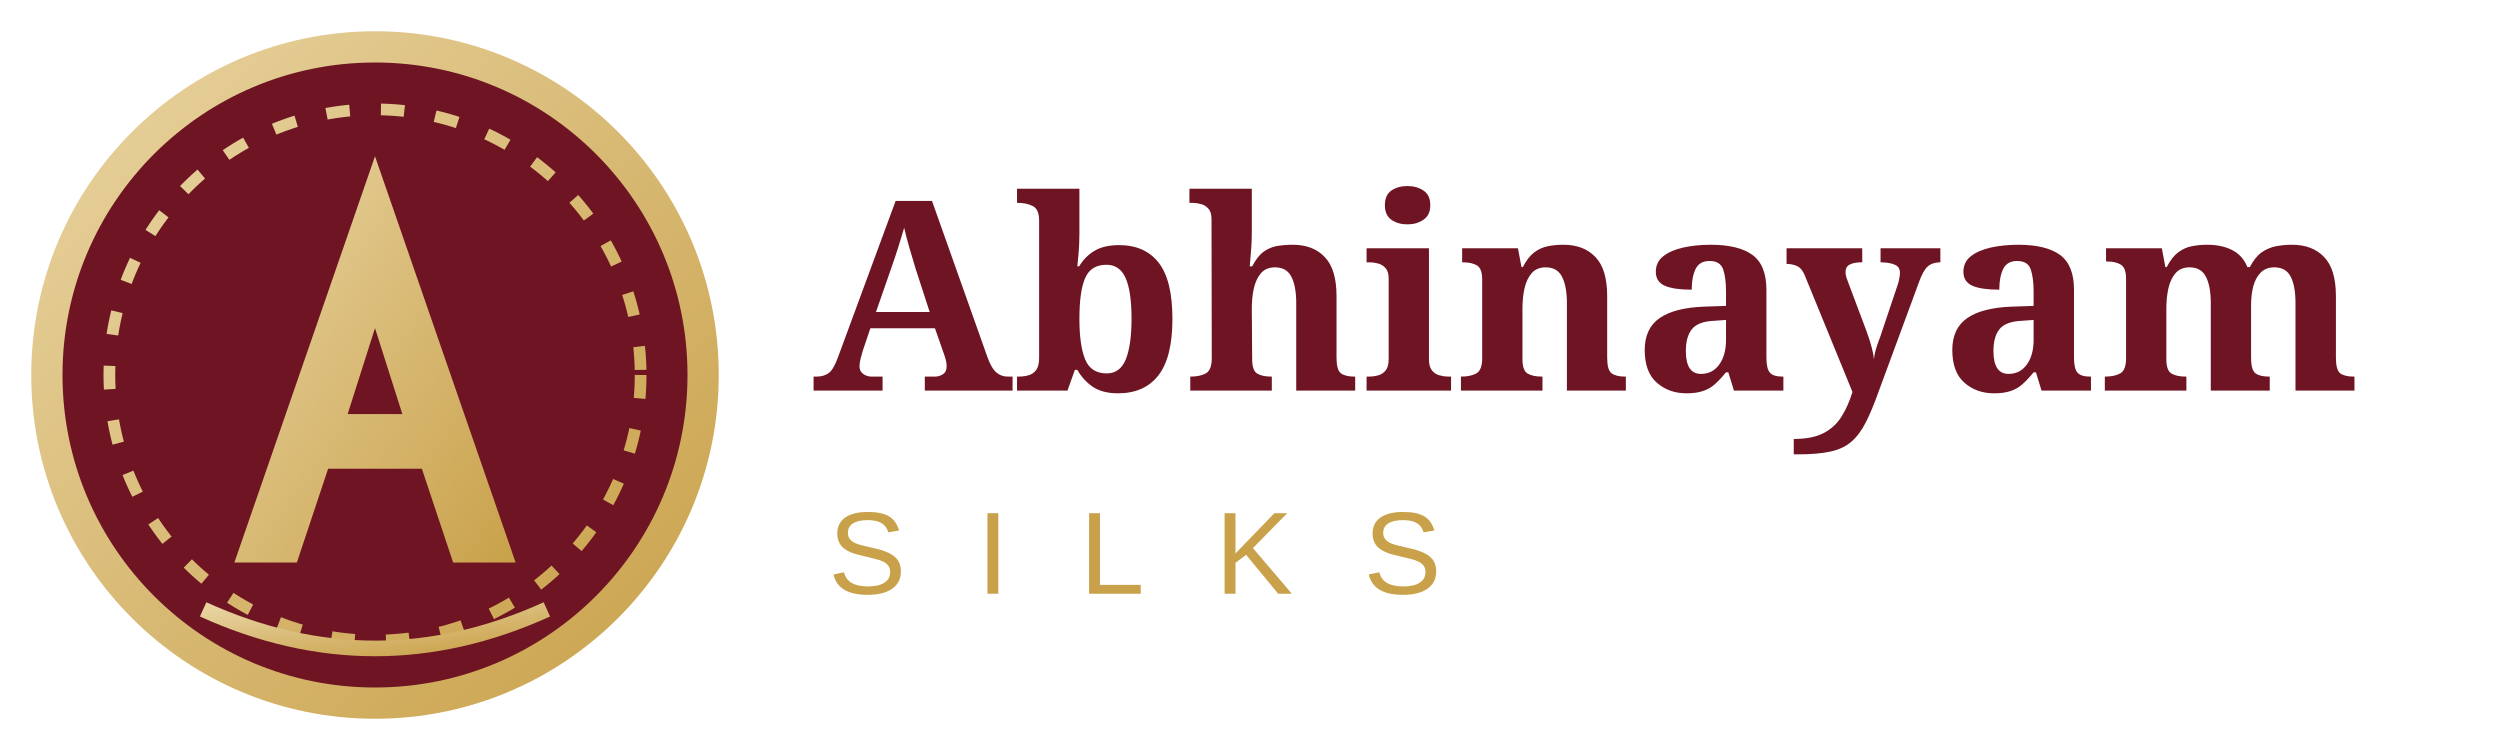
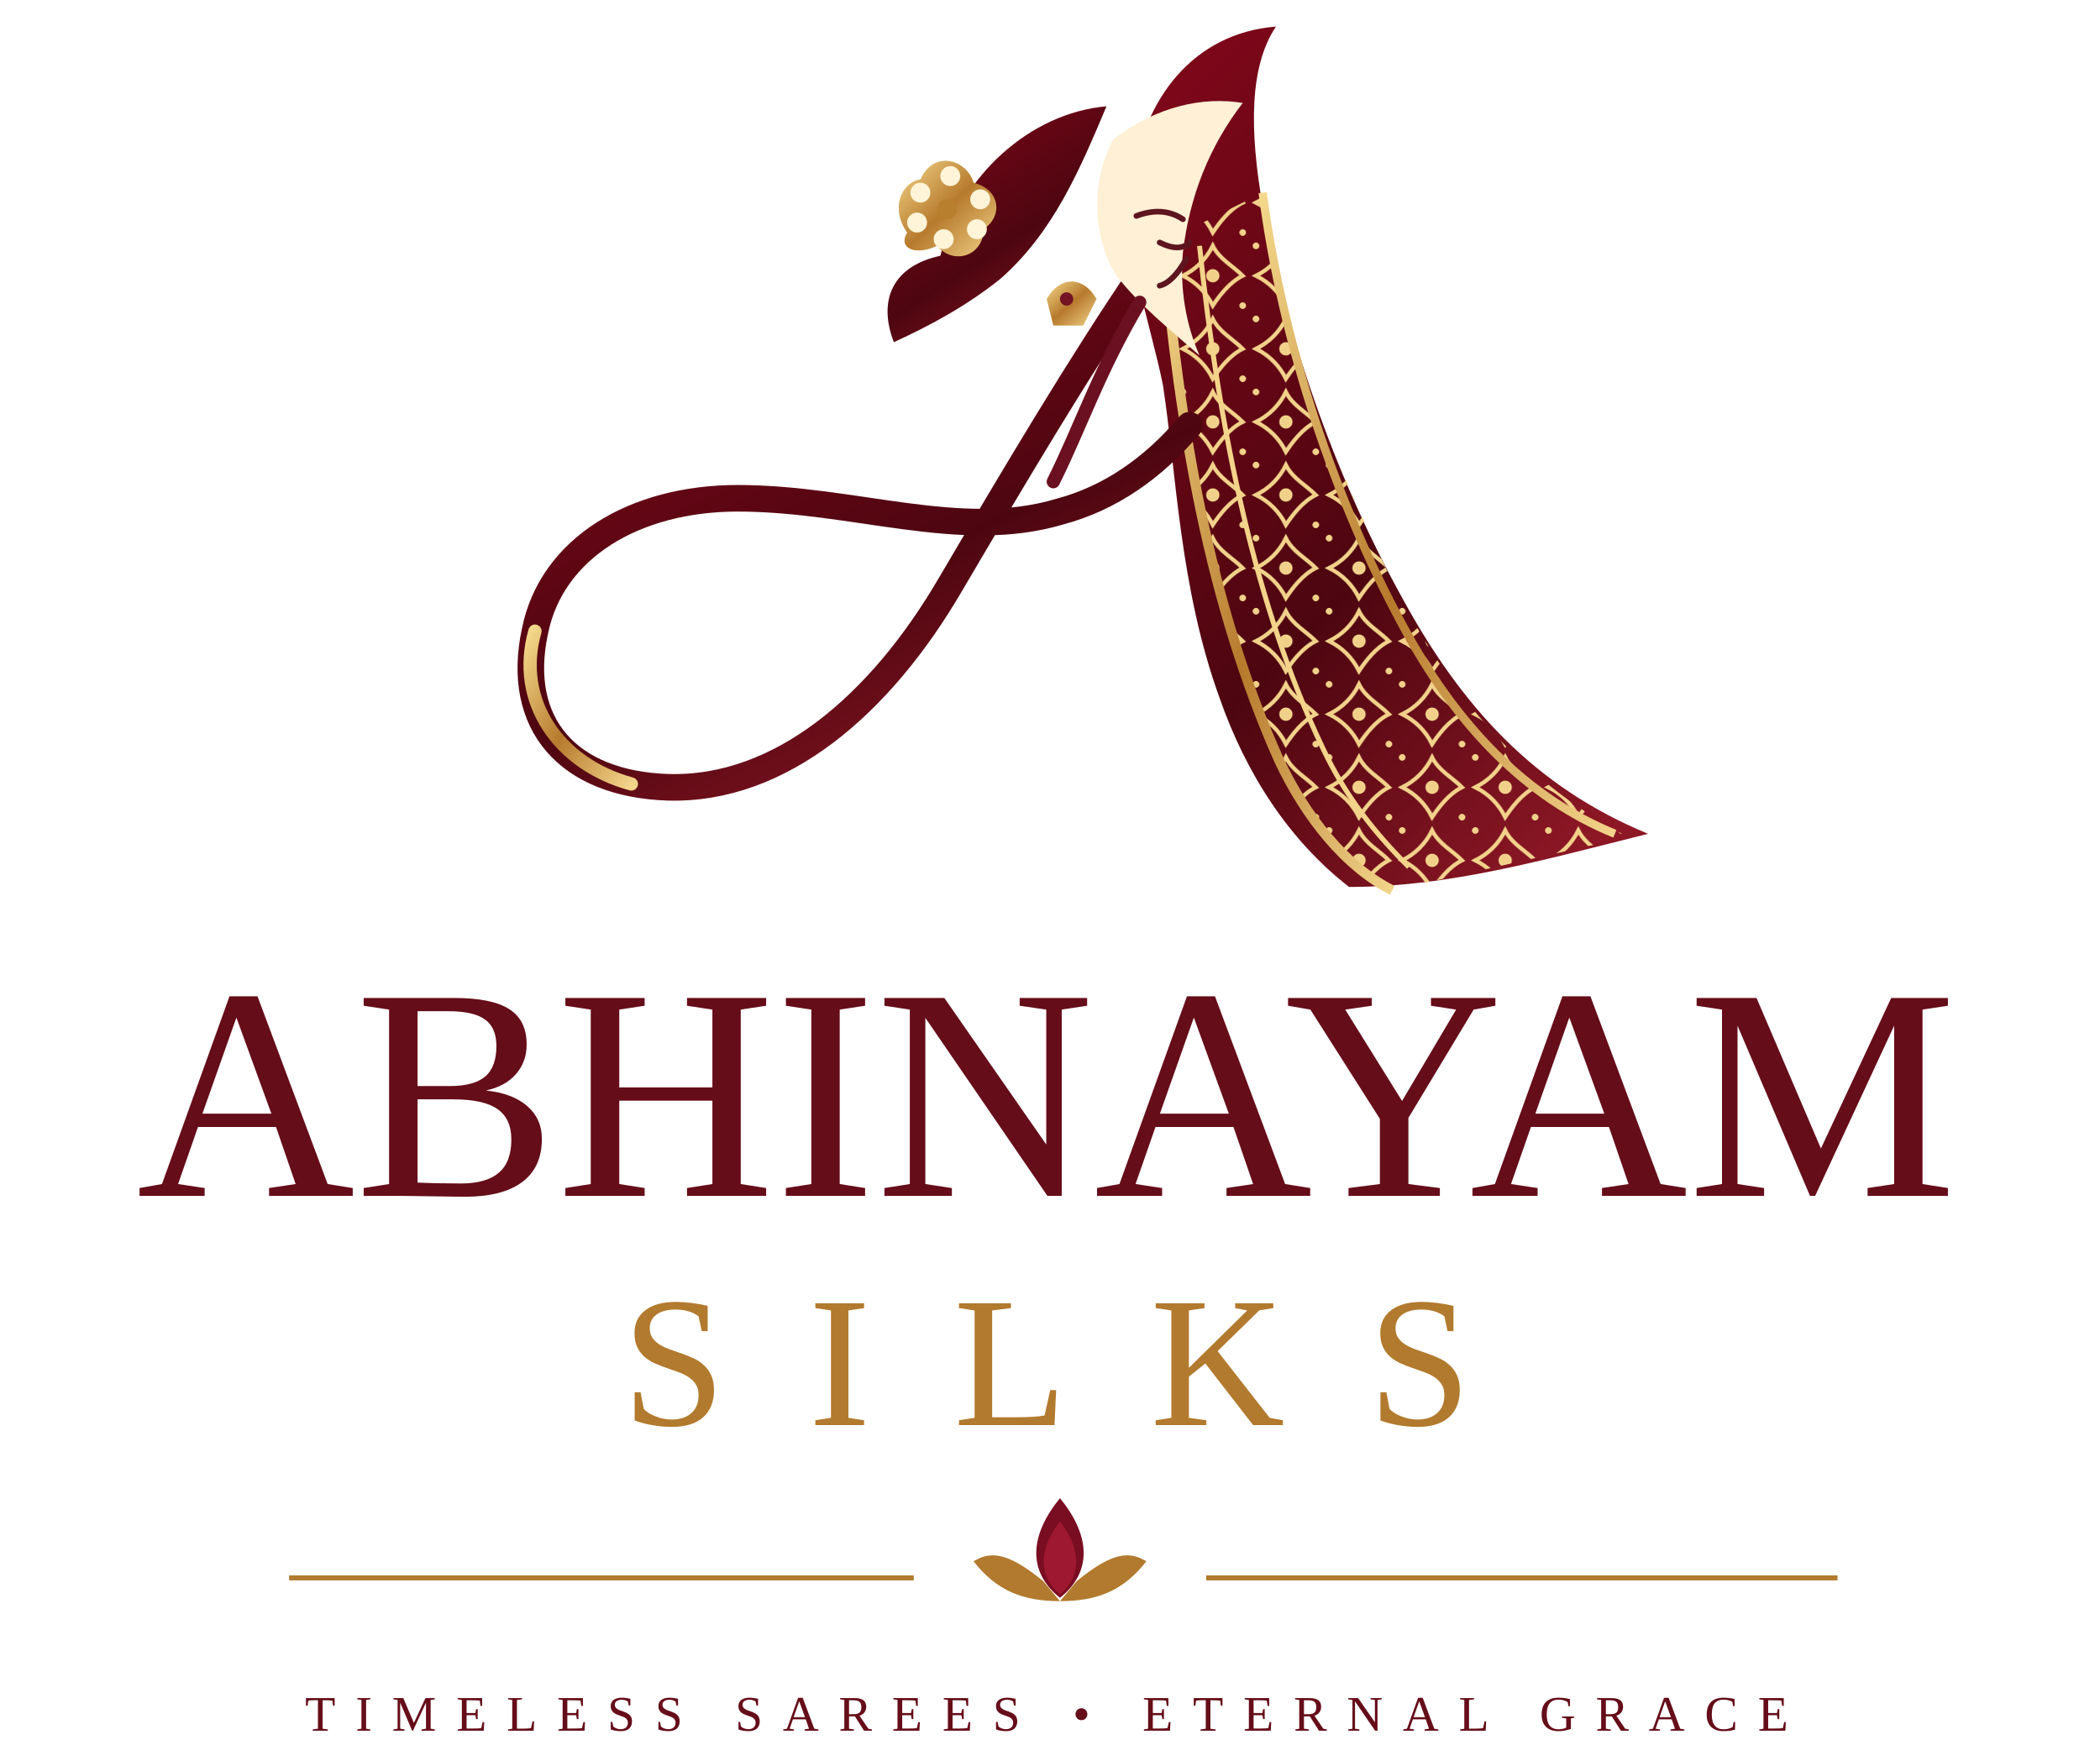
- <svg xmlns="http://www.w3.org/2000/svg" viewBox="0 0 320 96" role="img" aria-label="Abhinayam Silks">
+ <svg xmlns="http://www.w3.org/2000/svg" width="632" height="530" viewBox="64 104 632 530" role="img" aria-labelledby="logo-title">
  <defs>
-     <linearGradient id="g" x1="0" y1="0" x2="1" y2="1">
-       <stop offset="0" stop-color="#e8d3a0" />
-       <stop offset="1" stop-color="#c9a14a" />
+     <linearGradient id="sari" x1=".2" y1="0" x2=".8" y2="1">
+       <stop offset="0" stop-color="#7c0719" />
+       <stop offset=".58" stop-color="#4d0610" />
+       <stop offset="1" stop-color="#8d1725" />
    </linearGradient>
+     <linearGradient id="gold" x1="0" y1="0" x2="1" y2="1">
+       <stop offset="0" stop-color="#f4d88b" />
+       <stop offset=".5" stop-color="#b77a2d" />
+       <stop offset="1" stop-color="#f2d48a" />
+     </linearGradient>
+     <pattern id="brocade" width="22" height="22" patternUnits="userSpaceOnUse">
+       <path d="M11 2 C13 6 17 8 20 11 C16 13 13 17 11 20 C9 16 6 13 2 11 C6 9 9 6 11 2Z" fill="none" stroke="#f1d18a" stroke-width="1.2" />
+       <circle cx="11" cy="11" r="2" fill="#f1d18a" />
+       <circle cx="2" cy="2" r="1" fill="#f1d18a" />
+       <circle cx="20" cy="20" r="1" fill="#f1d18a" />
+     </pattern>
+     <clipPath id="border">
+       <path d="M414 177 C419 233 428 286 449 333 C457 350 469 365 483 372 L554 356 C520 338 499 311 483 279 C464 240 449 200 444 162Z" />
+     </clipPath>
  </defs>
-   <circle cx="48" cy="48" r="42" fill="#6e1423" stroke="url(#g)" stroke-width="4" />
-   <circle cx="48" cy="48" r="34" fill="none" stroke="url(#g)" stroke-width="1.5" stroke-dasharray="3 4" />
-   <path d="M48 20 L66 72 H58 L54 60 H42 L38 72 H30 Z M44.5 53 H51.5 L48 42 Z" fill="url(#g)" />
-   <path d="M26 78 Q48 88 70 78" fill="none" stroke="url(#g)" stroke-width="2" />
-   <text x="104" y="50" font-family="Playfair Display, Georgia, serif" font-size="34" font-weight="700" fill="#6e1423">Abhinayam</text>
-   <text x="106" y="76" font-family="Poppins, Arial, sans-serif" font-size="15" letter-spacing="9" fill="#c9a14a">SILKS</text>
+   <g aria-hidden="true">
+     <path d="M448 112 C423 114 408 134 405 158 C402 181 410 200 414 220 C418 246 419 281 431 314 C439 337 452 357 470 371 C500 371 528 363 560 355 C526 341 504 317 486 284 C465 246 451 204 444 166 C440 143 440 124 448 112Z" fill="url(#sari)" />
+     <path d="M414 177 C419 233 428 286 449 333 C457 350 469 365 483 372 L554 356 C520 338 499 311 483 279 C464 240 449 200 444 162Z" fill="url(#brocade)" clip-path="url(#border)" />
+     <path d="M414 177 C419 233 428 286 449 333 C457 350 469 365 483 372" fill="none" stroke="url(#gold)" stroke-width="3" />
+     <path d="M425 178 C431 235 442 287 462 329 C469 344 478 355 488 365" fill="none" stroke="#f3d48a" stroke-width="1.5" />
+     <path d="M444 162 C450 208 466 255 486 292 C502 322 523 344 550 355" fill="none" stroke="url(#gold)" stroke-width="2.5" />
+     <path d="M408 186 C389 214 370 246 350 280 C329 316 299 342 265 341 C235 340 219 322 225 294 C230 269 255 254 286 254 C321 254 353 267 383 258 C398 254 411 245 422 232" fill="none" stroke="url(#sari)" stroke-width="8" stroke-linecap="round" />
+     <path d="M225 294 C219 315 232 334 254 340" fill="none" stroke="url(#gold)" stroke-width="4" stroke-linecap="round" />
+     <path d="M347 181 C353 157 374 138 397 136 C389 155 381 174 365 188 C355 196 344 202 333 207 C328 194 333 184 347 181Z" fill="url(#sari)" />
+     <path d="M399 146 C412 136 426 133 438 135 C428 148 422 163 420 180 C419 191 421 202 425 211 C417 204 407 196 400 187 C393 176 392 159 399 146Z" fill="#fff0d6" />
+     <path d="M406 169 Q414 166 420 170 M413 177 Q419 180 422 177 M421 182 Q417 189 413 190" fill="none" stroke="#5d1520" stroke-width="1.7" stroke-linecap="round" />
+     <path d="M407 195 C395 215 389 233 381 249" fill="none" stroke="#6b1020" stroke-width="4" stroke-linecap="round" />
+     <path d="M379 194 C383 187 390 187 394 194 L390 202 H381Z" fill="url(#gold)" />
+     <circle cx="385" cy="194" r="2" fill="#731323" />
+     <path d="M337 174 C332 167 335 159 341 158 C345 149 355 152 357 159 C365 161 366 169 360 173 C360 181 351 184 346 178 C340 181 334 179 337 174Z" fill="url(#gold)" />
+     <g fill="#fff4d8">
+       <circle cx="341" cy="162" r="3" />
+       <circle cx="350" cy="157" r="3" />
+       <circle cx="359" cy="164" r="3" />
+       <circle cx="358" cy="173" r="3" />
+       <circle cx="348" cy="176" r="3" />
+       <circle cx="340" cy="171" r="3" />
+     </g>
+     <circle cx="349" cy="167" r="3" fill="#b8802e" />
+   </g>
+   <text x="379" y="464" text-anchor="middle" textLength="625" lengthAdjust="spacingAndGlyphs" font-family="Baskerville, 'Times New Roman', Georgia, serif" font-size="91" fill="#650d19">ABHINAYAM</text>
+   <text x="379" y="533" text-anchor="middle" textLength="294" lengthAdjust="spacingAndGlyphs" font-family="Baskerville, 'Times New Roman', Georgia, serif" font-size="56" letter-spacing="25" fill="#b27a2e">SILKS</text>
+   <path d="M151 579 H339 M427 579 H617" stroke="#b27a2e" stroke-width="1.5" />
+   <g fill="#790d21" aria-hidden="true">
+     <path d="M383 555 C374 566 373 577 383 585 C393 577 392 566 383 555Z" />
+     <path d="M378 580 C367 571 362 571 357 574 C364 583 372 586 383 586Z" fill="#b27a2e" />
+     <path d="M388 580 C399 571 404 571 409 574 C402 583 394 586 383 586Z" fill="#b27a2e" />
+     <path d="M383 562 C376 571 377 579 383 584 C389 579 390 571 383 562Z" fill="#9d1830" />
+   </g>
+   <text x="379" y="625" text-anchor="middle" textLength="438" lengthAdjust="spacingAndGlyphs" font-family="Baskerville, 'Times New Roman', Georgia, serif" font-size="15" letter-spacing="6" fill="#650d19">TIMELESS SAREES  •  ETERNAL GRACE</text>
</svg>
